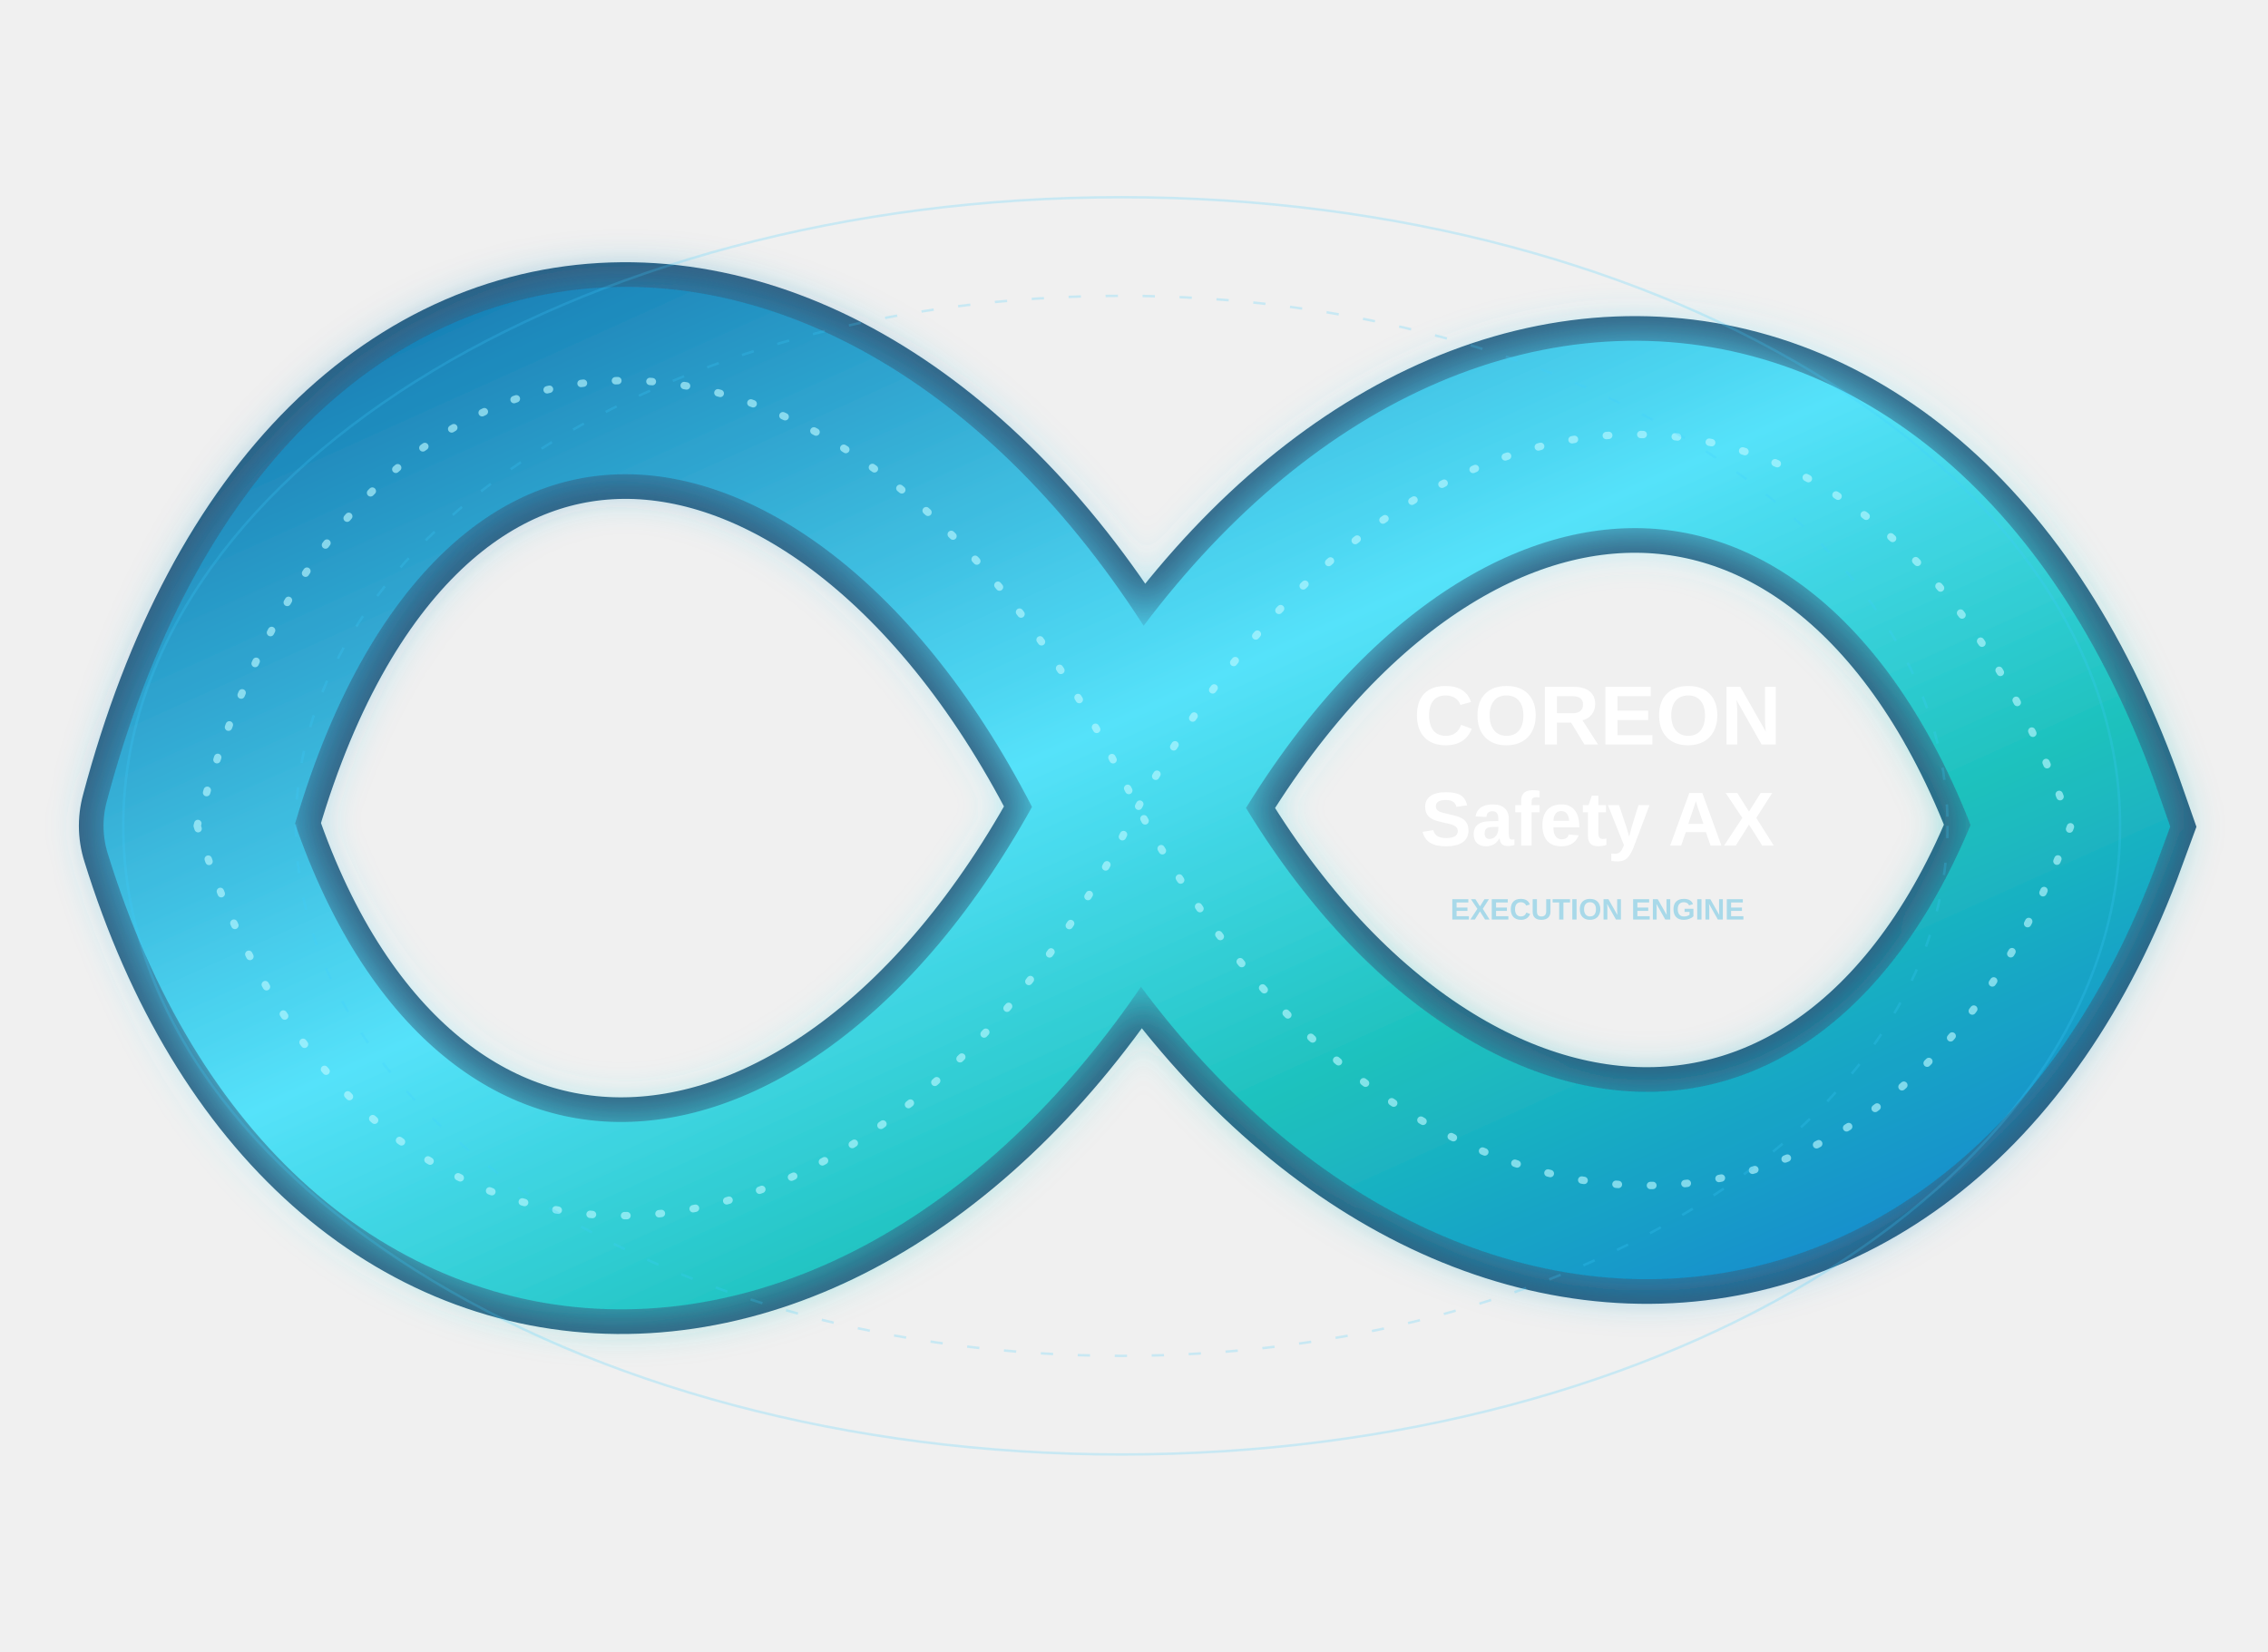
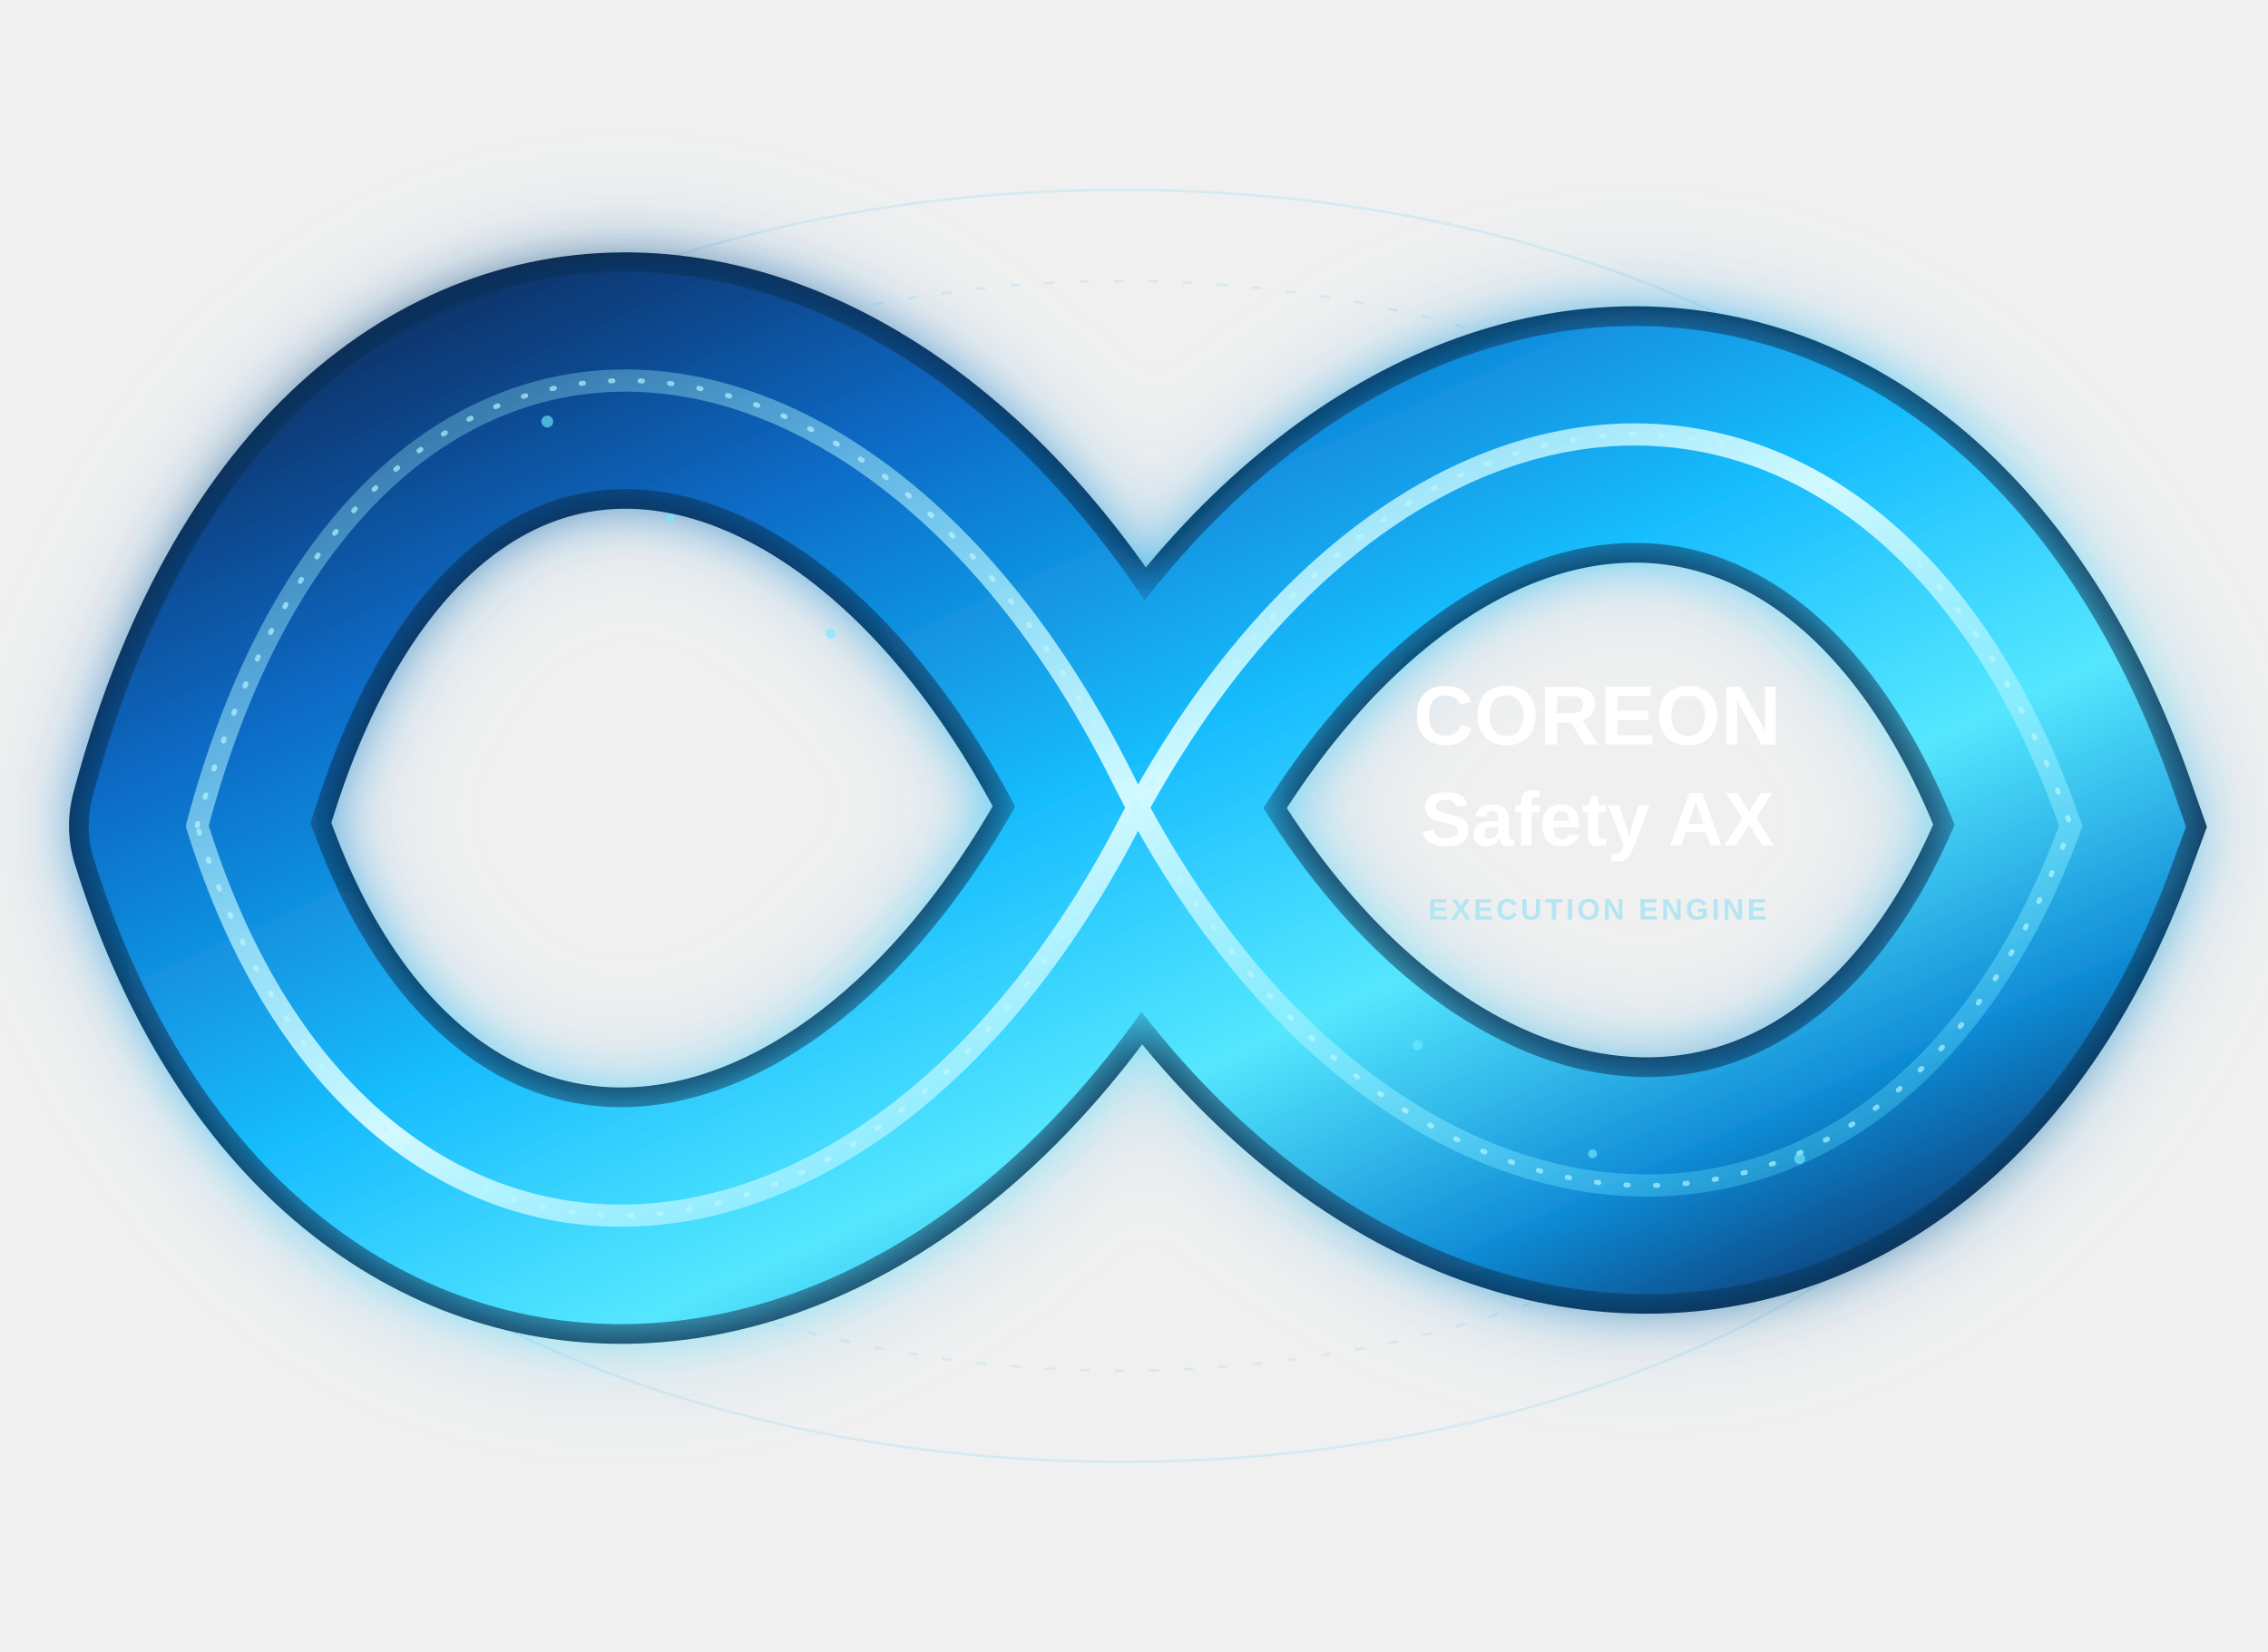
<svg xmlns="http://www.w3.org/2000/svg" viewBox="0 0 920 670">
  <defs>
-     <linearGradient id="g" x1="0" y1="0" x2="1" y2="1">
-       <stop stop-color="#147cb4" />
-       <stop offset=".45" stop-color="#56e7ff" />
-       <stop offset=".72" stop-color="#1cc5c0" />
-       <stop offset="1" stop-color="#1288d2" />
+     <linearGradient id="ribbon" x1="0" y1="0" x2="1" y2="1">
+       <stop offset="0" stop-color="#082f63" />
+       <stop offset=".22" stop-color="#0b6cc7" />
+       <stop offset=".48" stop-color="#19bfff" />
+       <stop offset=".68" stop-color="#56e9ff" />
+       <stop offset=".86" stop-color="#118ed8" />
+       <stop offset="1" stop-color="#06386f" />
    </linearGradient>
-     <filter id="glow" x="-50%" y="-50%" width="200%" height="200%">
-       <feGaussianBlur stdDeviation="10" result="b" />
+     <linearGradient id="highlight" x1="0" y1="0" x2="1" y2="1">
+       <stop offset="0" stop-color="#8ff5ff" stop-opacity=".18" />
+       <stop offset=".5" stop-color="#e5ffff" stop-opacity=".98" />
+       <stop offset="1" stop-color="#32d7ff" stop-opacity=".18" />
+     </linearGradient>
+     <filter id="glow" x="-60%" y="-60%" width="220%" height="220%">
+       <feGaussianBlur stdDeviation="13" result="b" />
      <feMerge>
        <feMergeNode in="b" />
        <feMergeNode in="SourceGraphic" />
      </feMerge>
    </filter>
+     <filter id="softGlow" x="-50%" y="-50%" width="200%" height="200%">
+       <feGaussianBlur stdDeviation="22" />
+     </filter>
  </defs>
  <rect width="920" height="670" fill="none" />
-   <path d="M80 335 C145 90 350 105 455 315 C560 525 765 540 840 335 C765 120 565 125 455 340 C345 545 145 545 80 335" fill="none" stroke="#0b3d65" stroke-width="96" stroke-linecap="round" opacity=".82" />
-   <path d="M80 335 C145 90 350 105 455 315 C560 525 765 540 840 335 C765 120 565 125 455 340 C345 545 145 545 80 335" fill="none" stroke="url(#g)" stroke-width="76" stroke-linecap="round" filter="url(#glow)" opacity=".96" />
-   <path d="M80 335 C145 90 350 105 455 315 C560 525 765 540 840 335 C765 120 565 125 455 340 C345 545 145 545 80 335" fill="none" stroke="#b9f7ff" stroke-width="3" stroke-dasharray="1 13" stroke-linecap="round" opacity=".65" />
-   <g fill="none" stroke="#3dcfff" opacity=".22">
-     <ellipse cx="455" cy="335" rx="405" ry="255" />
-     <ellipse cx="455" cy="335" rx="335" ry="215" stroke-dasharray="5 10" />
+   <g fill="none" stroke="#2cbef7" opacity=".14">
+     <ellipse cx="455" cy="335" rx="408" ry="258" />
+     <ellipse cx="455" cy="335" rx="344" ry="221" stroke-dasharray="4 10" />
+   </g>
+   <path d="M80 335 C145 90 350 105 455 315 C560 525 765 540 840 335 C765 120 565 125 455 340 C345 545 145 545 80 335" fill="none" stroke="#008bd8" stroke-width="118" stroke-linecap="round" opacity=".14" filter="url(#softGlow)" />
+   <path d="M80 335 C145 90 350 105 455 315 C560 525 765 540 840 335 C765 120 565 125 455 340 C345 545 145 545 80 335" fill="none" stroke="#031f42" stroke-width="104" stroke-linecap="round" opacity=".94" />
+   <path d="M80 335 C145 90 350 105 455 315 C560 525 765 540 840 335 C765 120 565 125 455 340 C345 545 145 545 80 335" fill="none" stroke="url(#ribbon)" stroke-width="88" stroke-linecap="round" filter="url(#glow)" opacity=".99" />
+   <path d="M80 335 C145 90 350 105 455 315 C560 525 765 540 840 335 C765 120 565 125 455 340 C345 545 145 545 80 335" fill="none" stroke="url(#highlight)" stroke-width="9" stroke-linecap="round" opacity=".92" />
+   <path d="M80 335 C145 90 350 105 455 315 C560 525 765 540 840 335 C765 120 565 125 455 340 C345 545 145 545 80 335" fill="none" stroke="#bdf8ff" stroke-width="2" stroke-dasharray="1 11" stroke-linecap="round" opacity=".66" />
+   <g fill="#70eaff" opacity=".65">
+     <circle cx="222" cy="171" r="2.4" />
+     <circle cx="272" cy="210" r="1.7" />
+     <circle cx="337" cy="257" r="2" />
+     <circle cx="575" cy="424" r="2" />
+     <circle cx="646" cy="468" r="1.8" />
+     <circle cx="730" cy="470" r="2.2" />
  </g>
  <g font-family="Arial, sans-serif" fill="#fff" text-anchor="middle">
    <text x="648" y="302" font-size="34" font-weight="800">COREON</text>
    <text x="648" y="343" font-size="31" font-weight="800">Safety AX</text>
-     <text x="648" y="373" font-size="12" font-weight="700" fill="#a8d9e9">EXECUTION ENGINE</text>
+     <text x="648" y="373" font-size="12" font-weight="700" letter-spacing="1.2" fill="#b5e5f2">EXECUTION ENGINE</text>
  </g>
</svg>
